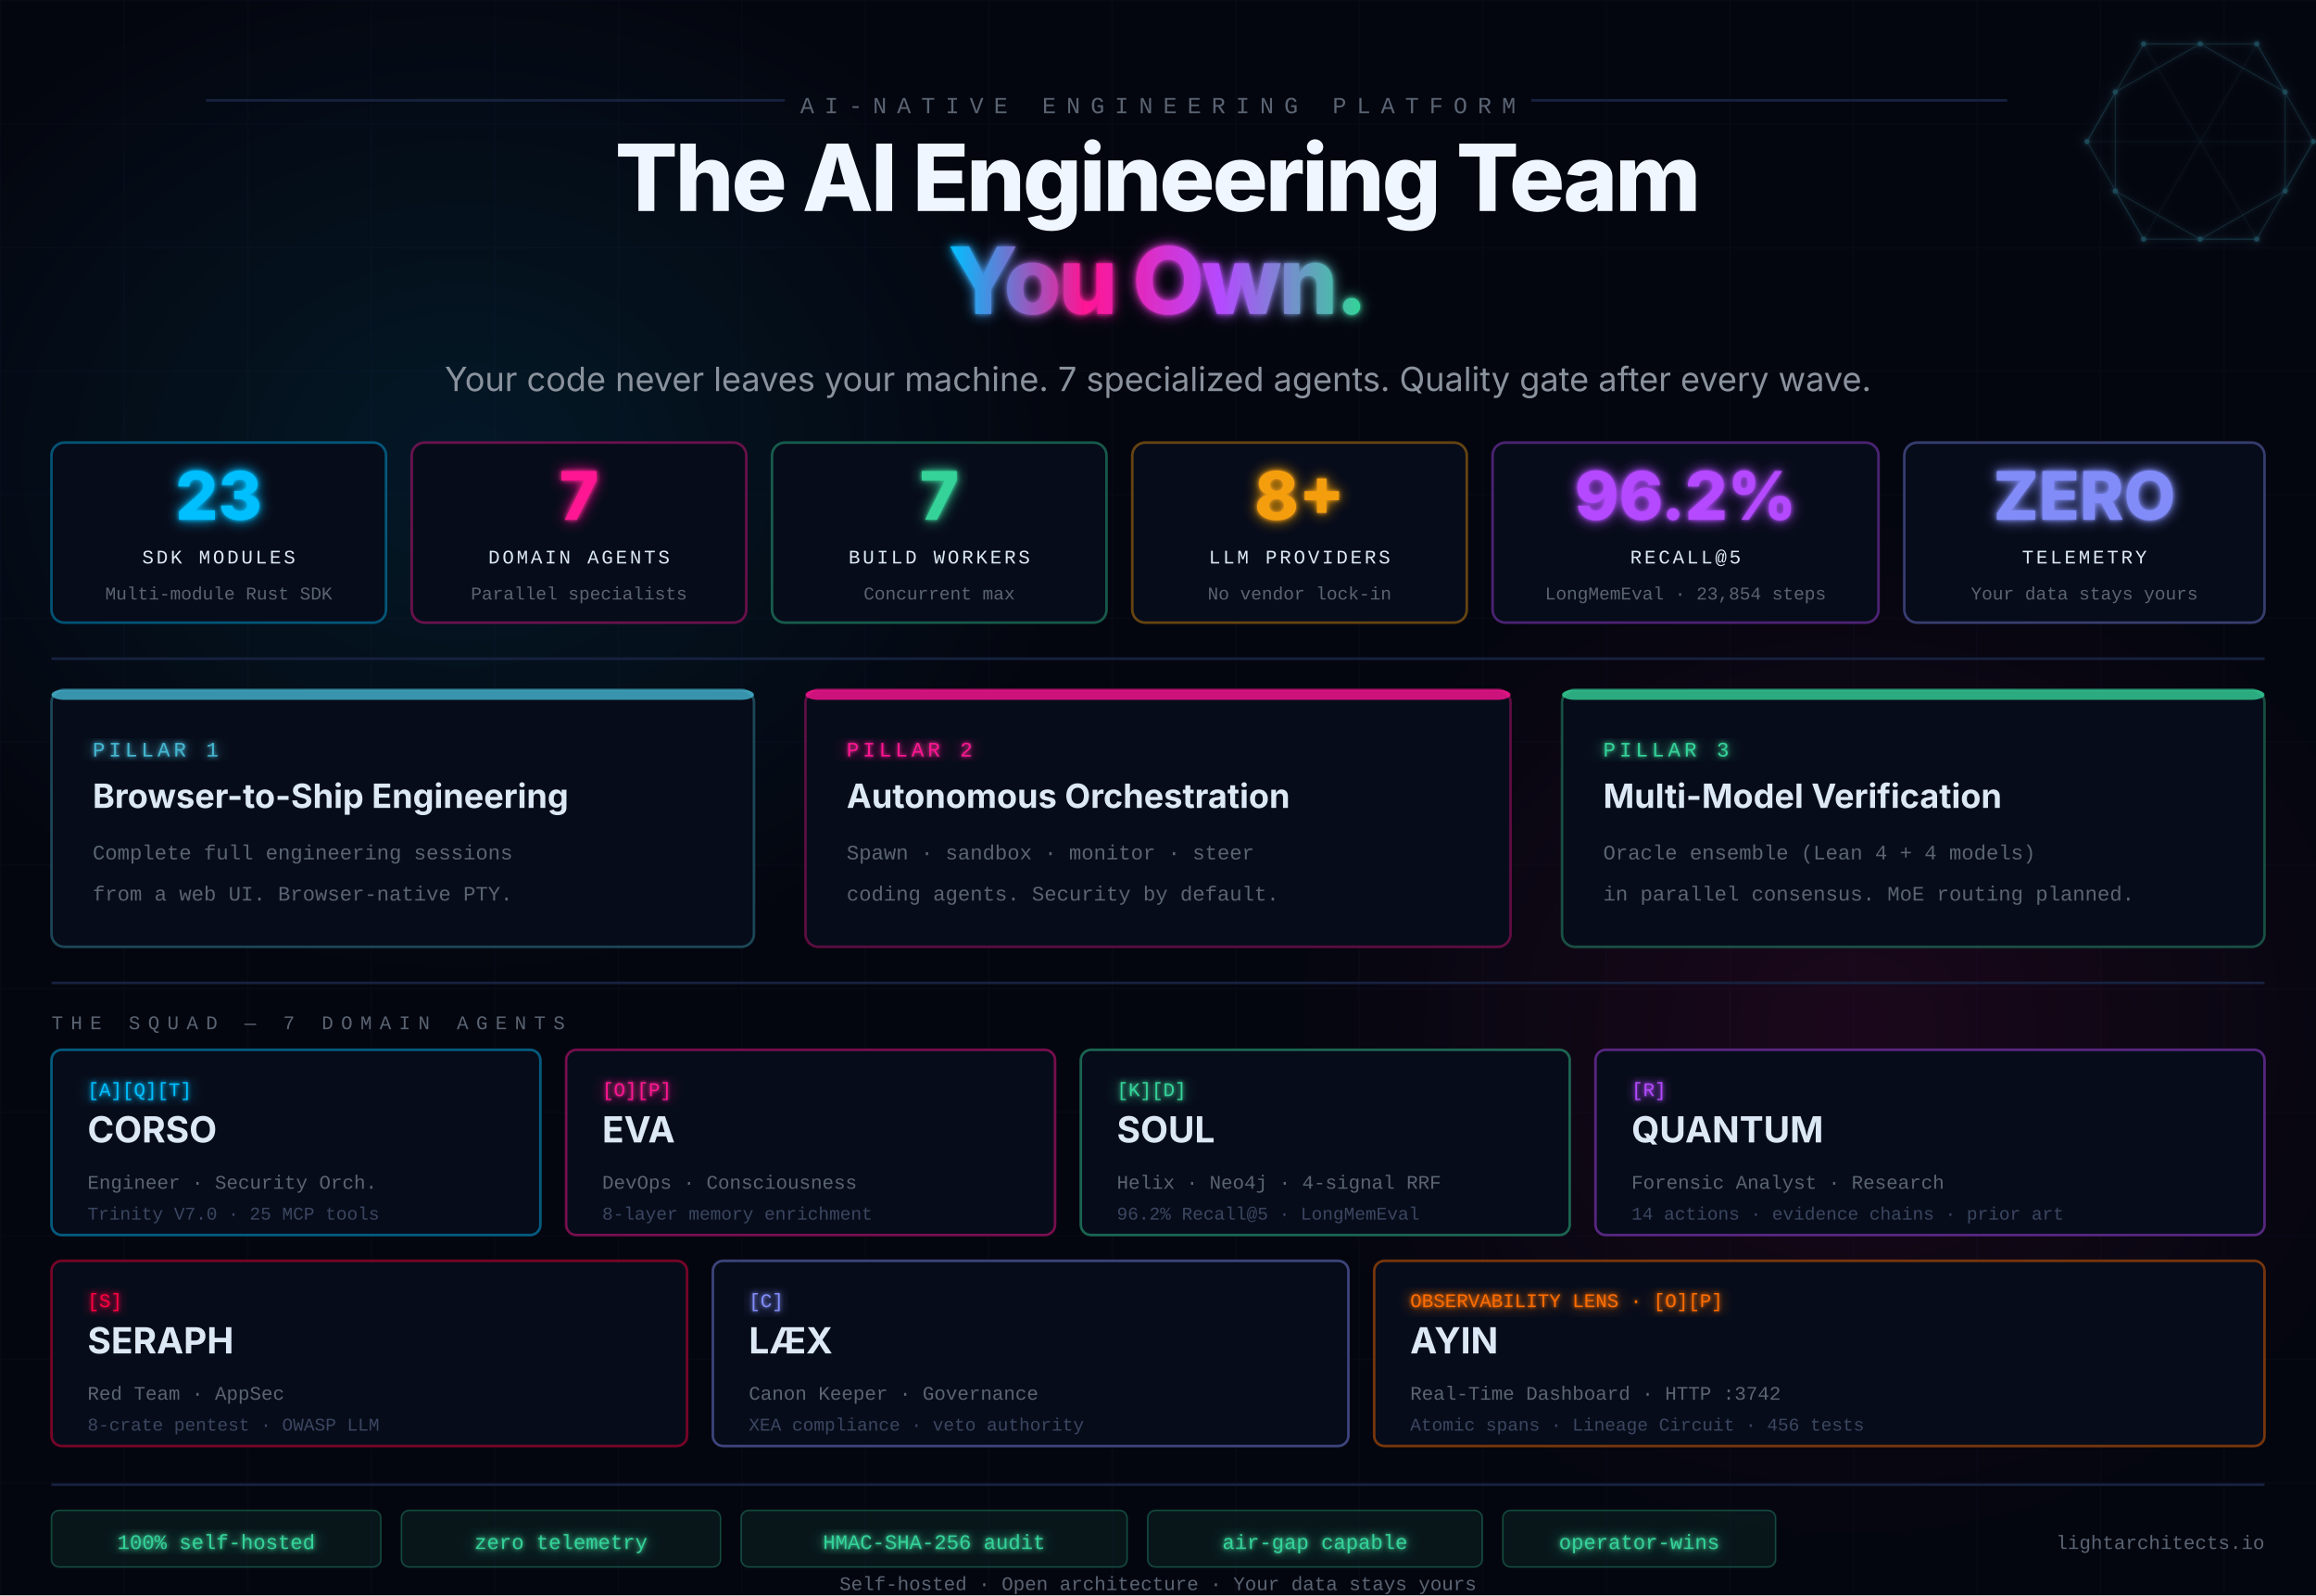
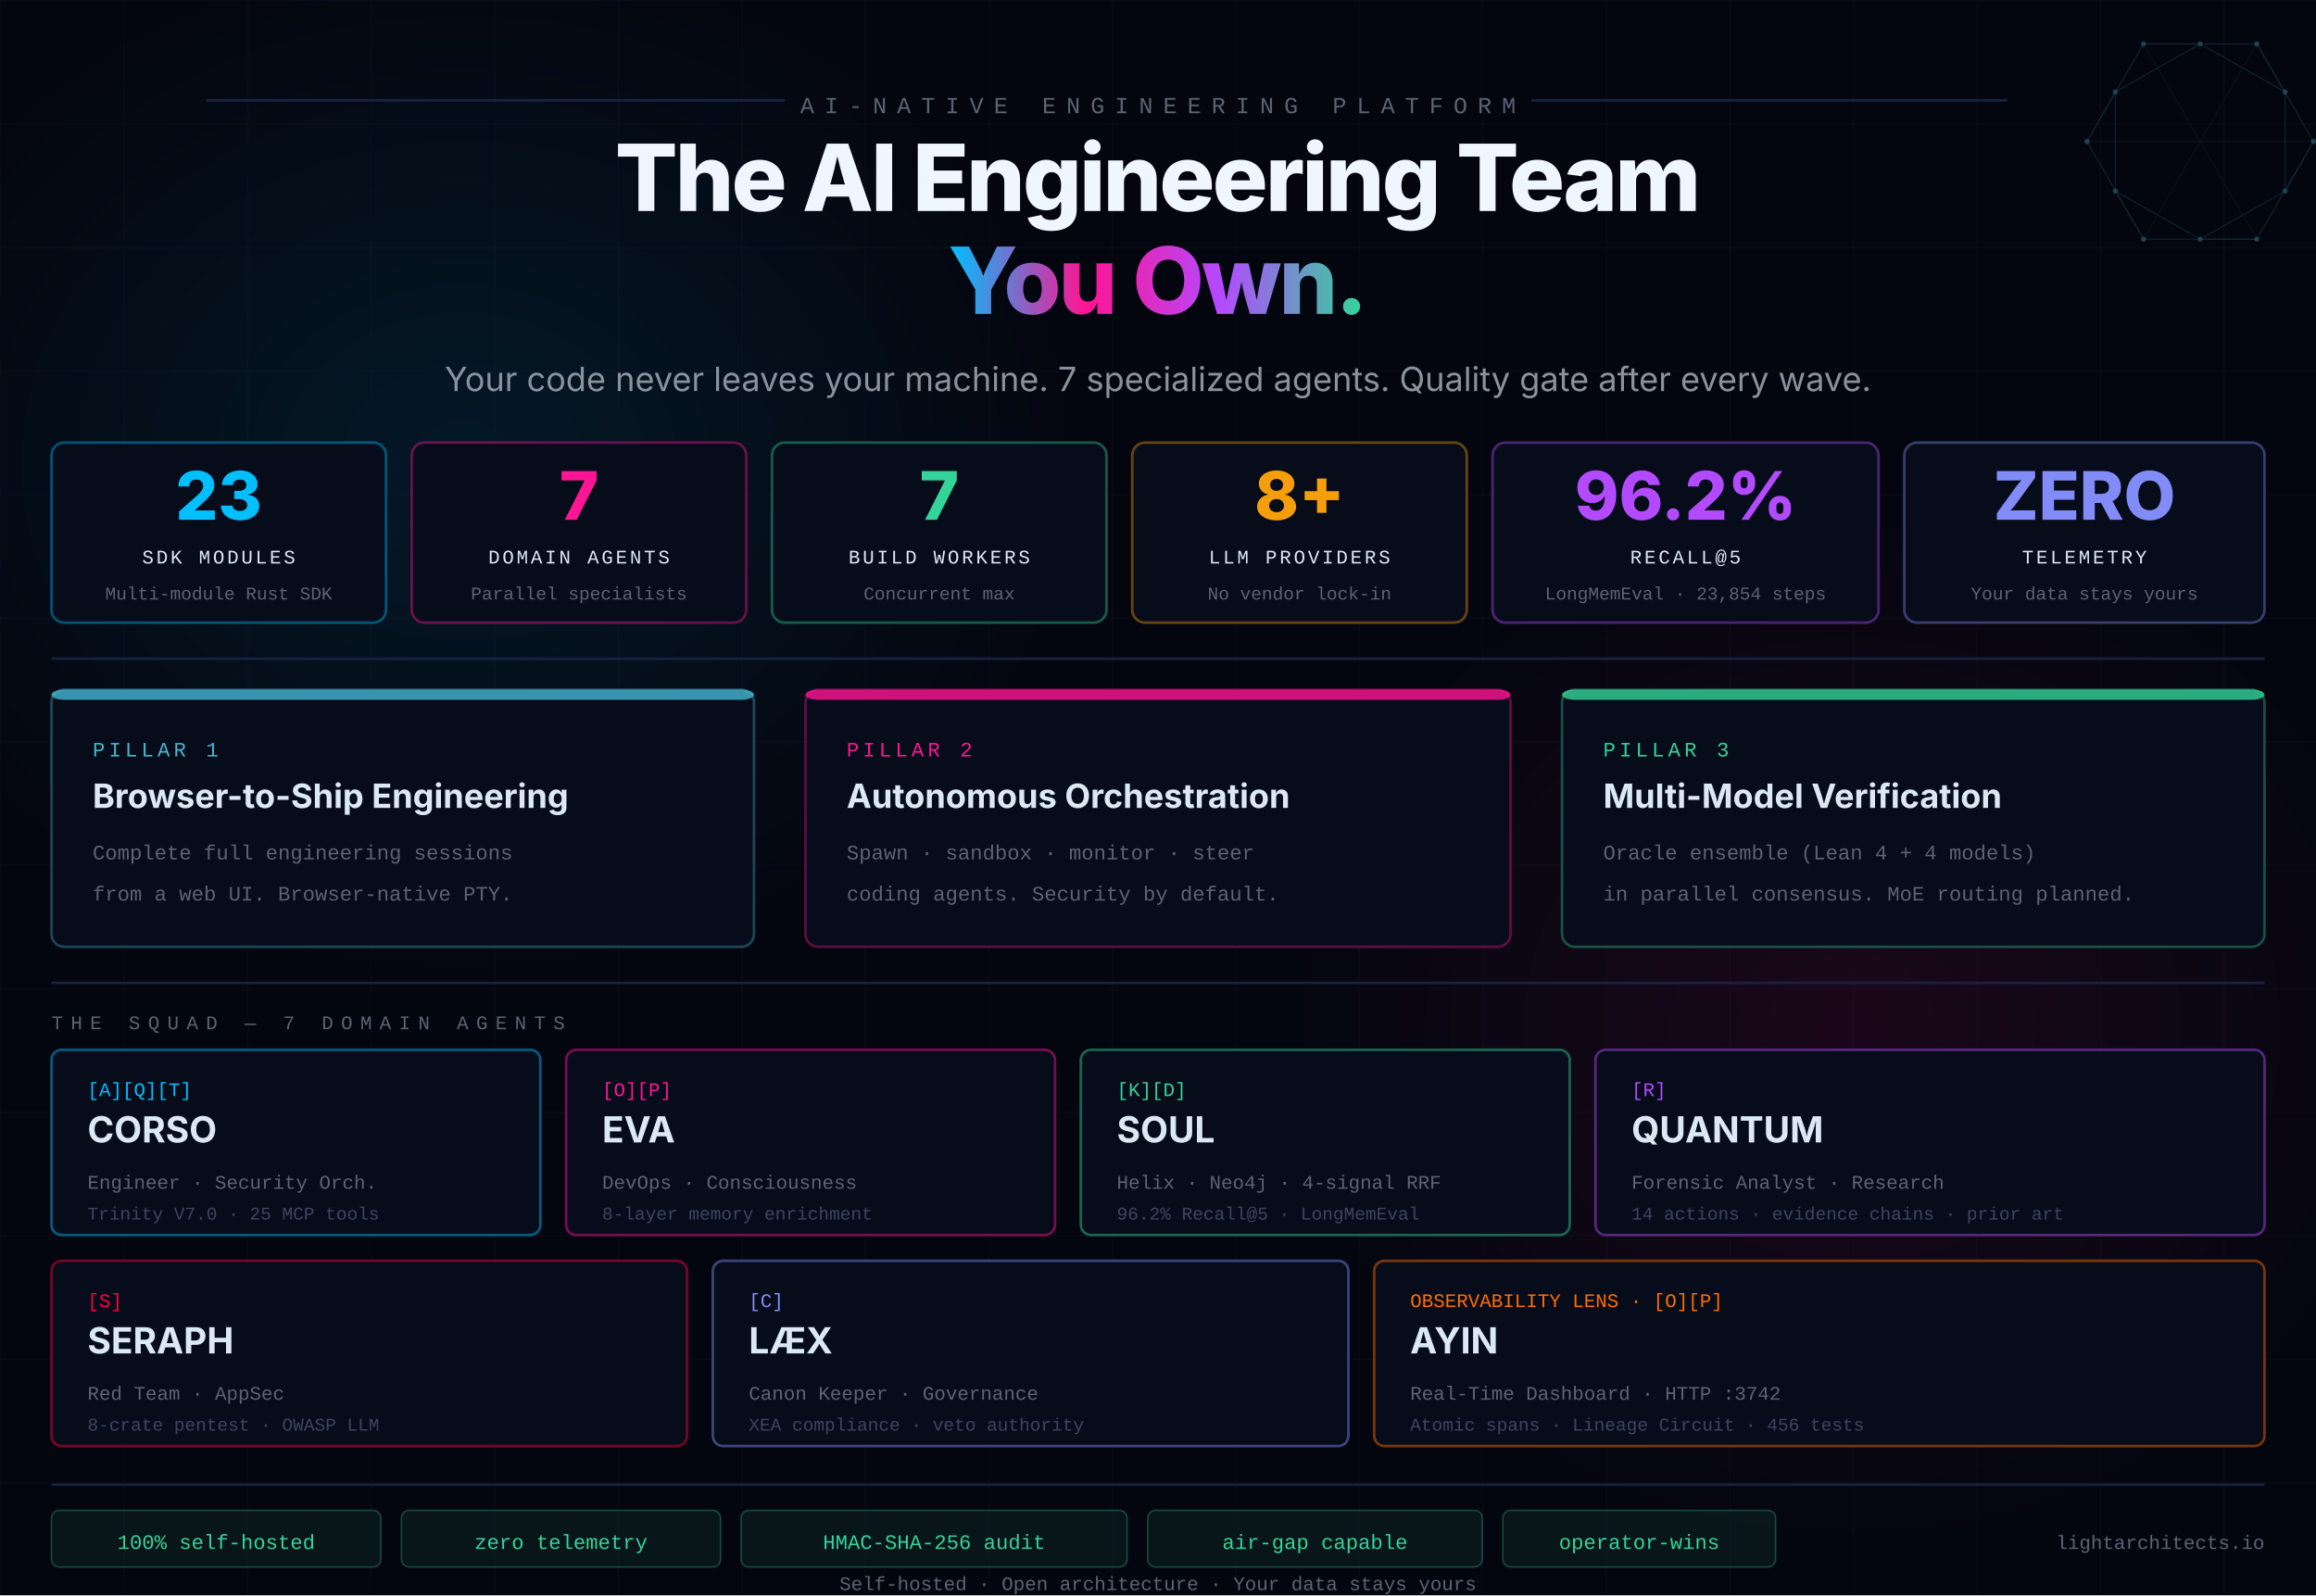
<svg xmlns="http://www.w3.org/2000/svg" viewBox="0 0 900 620" width="900" height="620">
  <defs>
    <style>
  .m{font-family:'JetBrains Mono','Courier New',monospace}
  .s{font-family:-apple-system,'Segoe UI','Helvetica Neue',sans-serif}
  @keyframes r1{0%,8%{opacity:0}24%,100%{opacity:1}}
  @keyframes r2{0%,22%{opacity:0}38%,100%{opacity:1}}
  @keyframes r3{0%,36%{opacity:0}52%,100%{opacity:1}}
  @keyframes r4{0%,50%{opacity:0}66%,100%{opacity:1}}
  @keyframes r5{0%,64%{opacity:0}78%,100%{opacity:1}}
  @keyframes r6{0%,76%{opacity:0}90%,100%{opacity:1}}
  @keyframes shimmer{0%,100%{opacity:.85}50%{opacity:1}}
  .l1{animation:r1 4s ease-out both}
  .l2{animation:r2 4s ease-out both}
  .l3{animation:r3 4s ease-out both}
  .l4{animation:r4 4s ease-out both}
  .l5{animation:r5 4s ease-out both}
  .l6{animation:r6 4s ease-out both}
  .sh{animation:shimmer 3.5s ease-in-out infinite}
</style>
    <filter id="bloom" x="-50%" y="-50%" width="200%" height="200%">
      <feGaussianBlur stdDeviation="1.6" result="b1" />
      <feGaussianBlur stdDeviation="4" result="b2" />
      <feGaussianBlur stdDeviation="9" result="b3" />
      <feMerge>
        <feMergeNode in="b3" />
        <feMergeNode in="b2" />
        <feMergeNode in="b1" />
        <feMergeNode in="SourceGraphic" />
      </feMerge>
    </filter>
    <filter id="softbloom" x="-30%" y="-30%" width="160%" height="160%">
      <feGaussianBlur stdDeviation="0.8" result="b1" />
      <feGaussianBlur stdDeviation="2.5" result="b2" />
      <feMerge>
        <feMergeNode in="b2" />
        <feMergeNode in="b1" />
        <feMergeNode in="SourceGraphic" />
      </feMerge>
    </filter>
    <linearGradient id="hero-grad" x1="0%" y1="0%" x2="100%" y2="0%">
      <stop offset="0%" stop-color="#00BFFF" />
      <stop offset="33%" stop-color="#FF1493" />
      <stop offset="66%" stop-color="#B44AFF" />
      <stop offset="100%" stop-color="#34D399" />
    </linearGradient>
    <radialGradient id="ambient-corso" cx="50%" cy="50%" r="50%">
      <stop offset="0%" stop-color="rgba(0,191,255,0.10)" />
      <stop offset="100%" stop-color="rgba(0,191,255,0)" />
    </radialGradient>
    <radialGradient id="ambient-eva" cx="50%" cy="50%" r="50%">
      <stop offset="0%" stop-color="rgba(255,20,147,0.09)" />
      <stop offset="100%" stop-color="rgba(255,20,147,0)" />
    </radialGradient>
    <pattern id="grid-p" width="48" height="48" patternUnits="userSpaceOnUse">
      <path d="M48 0 L0 0 L0 48" fill="none" stroke="rgba(129,140,248,.028)" stroke-width="1" />
    </pattern>
    <symbol id="polytope24" viewBox="-100 -100 200 200">
      <g stroke="#45B7D1" stroke-width="0.6" fill="none" opacity="0.5">
        <polygon points="80,0 40,69 -40,69 -80,0 -40,-69 40,-69" />
        <polygon points="60,35 0,69 -60,35 -60,-35 0,-69 60,-35" />
        <line x1="80" y1="0" x2="60" y2="35" />
        <line x1="40" y1="69" x2="0" y2="69" />
        <line x1="-40" y1="69" x2="-60" y2="35" />
        <line x1="-80" y1="0" x2="-60" y2="-35" />
        <line x1="-40" y1="-69" x2="0" y2="-69" />
        <line x1="40" y1="-69" x2="60" y2="-35" />
        <line x1="80" y1="0" x2="-80" y2="0" opacity="0.3" />
        <line x1="40" y1="69" x2="-40" y2="-69" opacity="0.3" />
        <line x1="-40" y1="69" x2="40" y2="-69" opacity="0.3" />
      </g>
      <g fill="#45B7D1" opacity="0.85">
        <circle cx="80" cy="0" r="1.8" />
        <circle cx="40" cy="69" r="1.8" />
        <circle cx="-40" cy="69" r="1.8" />
        <circle cx="-80" cy="0" r="1.8" />
        <circle cx="-40" cy="-69" r="1.8" />
        <circle cx="40" cy="-69" r="1.8" />
        <circle cx="60" cy="35" r="1.8" />
        <circle cx="0" cy="69" r="1.8" />
        <circle cx="-60" cy="35" r="1.8" />
        <circle cx="-60" cy="-35" r="1.8" />
        <circle cx="0" cy="-69" r="1.8" />
        <circle cx="60" cy="-35" r="1.8" />
      </g>
    </symbol>
  </defs>
  <rect width="900" height="620" fill="#04060f" />
  <rect width="900" height="620" fill="url(#grid-p)" />
  <ellipse cx="180" cy="180" rx="240" ry="200" fill="url(#ambient-corso)" class="l1" />
  <ellipse cx="720" cy="400" rx="220" ry="200" fill="url(#ambient-eva)" class="l4" />
-   <g opacity="0.4" class="l1" filter="url(#softbloom)">
+   <g opacity="0.4" class="l1">
    <use href="#polytope24" x="800" y="0" width="110" height="110" />
  </g>
  <g class="l1">
    <text x="450" y="44" class="m" font-size="9" fill="#5a6473" text-anchor="middle" letter-spacing="4">AI-NATIVE ENGINEERING PLATFORM</text>
    <line x1="80" y1="39" x2="305" y2="39" stroke="#172240" stroke-width="1" />
    <line x1="595" y1="39" x2="780" y2="39" stroke="#172240" stroke-width="1" />
    <text x="450" y="82" class="s" font-size="36" fill="#f0f6ff" font-weight="800" text-anchor="middle" letter-spacing="-1">The AI Engineering Team</text>
-     <text x="450" y="122" class="s" font-size="36" font-weight="800" text-anchor="middle" letter-spacing="-1" fill="url(#hero-grad)" filter="url(#softbloom)">You Own.</text>
+     <text x="450" y="122" class="s" font-size="36" font-weight="800" text-anchor="middle" letter-spacing="-1" fill="url(#hero-grad)">You Own.</text>
    <text x="450" y="152" class="s" font-size="13" fill="#8a929d" text-anchor="middle">Your code never leaves your machine. 7 specialized agents. Quality gate after every wave.</text>
  </g>
  <g class="l2">
    <rect x="20" y="172" width="130" height="70" rx="5" fill="#070c1a" stroke="rgba(0,191,255,0.4)" stroke-width="1" />
-     <text x="85" y="202" class="s" font-size="26" fill="#00BFFF" font-weight="800" text-anchor="middle" filter="url(#softbloom)">23</text>
+     <text x="85" y="202" class="s" font-size="26" fill="#00BFFF" font-weight="800" text-anchor="middle">23</text>
    <text x="85" y="219" class="m" font-size="7.5" fill="#dce8f5" text-anchor="middle" letter-spacing="1">SDK MODULES</text>
    <text x="85" y="233" class="m" font-size="7" fill="#5a6473" text-anchor="middle">Multi-module Rust SDK</text>
    <rect x="160" y="172" width="130" height="70" rx="5" fill="#070c1a" stroke="rgba(255,20,147,0.4)" stroke-width="1" />
-     <text x="225" y="202" class="s" font-size="26" fill="#FF1493" font-weight="800" text-anchor="middle" filter="url(#softbloom)">7</text>
+     <text x="225" y="202" class="s" font-size="26" fill="#FF1493" font-weight="800" text-anchor="middle">7</text>
    <text x="225" y="219" class="m" font-size="7.5" fill="#dce8f5" text-anchor="middle" letter-spacing="1">DOMAIN AGENTS</text>
    <text x="225" y="233" class="m" font-size="7" fill="#5a6473" text-anchor="middle">Parallel specialists</text>
    <rect x="300" y="172" width="130" height="70" rx="5" fill="#070c1a" stroke="rgba(52,211,153,0.4)" stroke-width="1" />
-     <text x="365" y="202" class="s" font-size="26" fill="#34D399" font-weight="800" text-anchor="middle" filter="url(#softbloom)">7</text>
+     <text x="365" y="202" class="s" font-size="26" fill="#34D399" font-weight="800" text-anchor="middle">7</text>
    <text x="365" y="219" class="m" font-size="7.5" fill="#dce8f5" text-anchor="middle" letter-spacing="1">BUILD WORKERS</text>
    <text x="365" y="233" class="m" font-size="7" fill="#5a6473" text-anchor="middle">Concurrent max</text>
    <rect x="440" y="172" width="130" height="70" rx="5" fill="#070c1a" stroke="rgba(245,158,11,0.4)" stroke-width="1" />
-     <text x="505" y="202" class="s" font-size="26" fill="#F59E0B" font-weight="800" text-anchor="middle" filter="url(#softbloom)">8+</text>
+     <text x="505" y="202" class="s" font-size="26" fill="#F59E0B" font-weight="800" text-anchor="middle">8+</text>
    <text x="505" y="219" class="m" font-size="7.5" fill="#dce8f5" text-anchor="middle" letter-spacing="1">LLM PROVIDERS</text>
    <text x="505" y="233" class="m" font-size="7" fill="#5a6473" text-anchor="middle">No vendor lock-in</text>
    <rect x="580" y="172" width="150" height="70" rx="5" fill="#070c1a" stroke="rgba(180,74,255,0.4)" stroke-width="1" />
-     <text x="655" y="202" class="s" font-size="26" fill="#B44AFF" font-weight="800" text-anchor="middle" filter="url(#softbloom)">96.2%</text>
+     <text x="655" y="202" class="s" font-size="26" fill="#B44AFF" font-weight="800" text-anchor="middle">96.2%</text>
    <text x="655" y="219" class="m" font-size="7.5" fill="#dce8f5" text-anchor="middle" letter-spacing="1">RECALL@5</text>
    <text x="655" y="233" class="m" font-size="7" fill="#5a6473" text-anchor="middle">LongMemEval · 23,854 steps</text>
    <rect x="740" y="172" width="140" height="70" rx="5" fill="#070c1a" stroke="rgba(129,140,248,0.4)" stroke-width="1" />
-     <text x="810" y="202" class="s" font-size="26" fill="#818CF8" font-weight="800" text-anchor="middle" filter="url(#softbloom)">ZERO</text>
+     <text x="810" y="202" class="s" font-size="26" fill="#818CF8" font-weight="800" text-anchor="middle">ZERO</text>
    <text x="810" y="219" class="m" font-size="7.5" fill="#dce8f5" text-anchor="middle" letter-spacing="1">TELEMETRY</text>
    <text x="810" y="233" class="m" font-size="7" fill="#5a6473" text-anchor="middle">Your data stays yours</text>
  </g>
  <line x1="20" y1="256" x2="880" y2="256" stroke="#172240" stroke-width="1" class="l2" />
  <g class="l3">
    <rect x="20" y="268" width="273" height="100" rx="5" fill="#070c1a" stroke="rgba(69,183,209,0.35)" stroke-width="1" />
    <rect x="20" y="268" width="273" height="4" rx="5" fill="#45B7D1" opacity="0.8" />
-     <text x="36" y="294" class="m" font-size="8" fill="#45B7D1" letter-spacing="1.5" filter="url(#softbloom)">PILLAR 1</text>
+     <text x="36" y="294" class="m" font-size="8" fill="#45B7D1" letter-spacing="1.5">PILLAR 1</text>
    <text x="36" y="314" class="s" font-size="13" fill="#dce8f5" font-weight="700">Browser-to-Ship Engineering</text>
    <text x="36" y="334" class="m" font-size="8" fill="#5a6473">Complete full engineering sessions</text>
    <text x="36" y="350" class="m" font-size="8" fill="#5a6473">from a web UI. Browser-native PTY.</text>
    <rect x="313" y="268" width="274" height="100" rx="5" fill="#070c1a" stroke="rgba(255,20,147,0.35)" stroke-width="1" />
    <rect x="313" y="268" width="274" height="4" rx="5" fill="#FF1493" opacity="0.8" />
-     <text x="329" y="294" class="m" font-size="8" fill="#FF1493" letter-spacing="1.5" filter="url(#softbloom)">PILLAR 2</text>
+     <text x="329" y="294" class="m" font-size="8" fill="#FF1493" letter-spacing="1.5">PILLAR 2</text>
    <text x="329" y="314" class="s" font-size="13" fill="#dce8f5" font-weight="700">Autonomous Orchestration</text>
    <text x="329" y="334" class="m" font-size="8" fill="#5a6473">Spawn · sandbox · monitor · steer</text>
    <text x="329" y="350" class="m" font-size="8" fill="#5a6473">coding agents. Security by default.</text>
    <rect x="607" y="268" width="273" height="100" rx="5" fill="#070c1a" stroke="rgba(52,211,153,0.35)" stroke-width="1" />
    <rect x="607" y="268" width="273" height="4" rx="5" fill="#34D399" opacity="0.8" />
-     <text x="623" y="294" class="m" font-size="8" fill="#34D399" letter-spacing="1.5" filter="url(#softbloom)">PILLAR 3</text>
+     <text x="623" y="294" class="m" font-size="8" fill="#34D399" letter-spacing="1.5">PILLAR 3</text>
    <text x="623" y="314" class="s" font-size="13" fill="#dce8f5" font-weight="700">Multi-Model Verification</text>
    <text x="623" y="334" class="m" font-size="8" fill="#5a6473">Oracle ensemble (Lean 4 + 4 models)</text>
    <text x="623" y="350" class="m" font-size="8" fill="#5a6473">in parallel consensus. MoE routing planned.</text>
  </g>
  <line x1="20" y1="382" x2="880" y2="382" stroke="#172240" stroke-width="1" class="l3" />
  <g class="l4">
    <text x="20" y="400" class="m" font-size="7.5" fill="#5a6473" letter-spacing="3">THE SQUAD — 7 DOMAIN AGENTS</text>
    <rect x="20" y="408" width="190" height="72" rx="4" fill="#070c1a" stroke="rgba(0,191,255,0.45)" stroke-width="1" />
-     <text x="34" y="426" class="m" font-size="7.5" fill="#00BFFF" filter="url(#softbloom)">[A][Q][T]</text>
+     <text x="34" y="426" class="m" font-size="7.5" fill="#00BFFF">[A][Q][T]</text>
    <text x="34" y="444" class="s" font-size="14" fill="#dce8f5" font-weight="700">CORSO</text>
    <text x="34" y="462" class="m" font-size="7.5" fill="#5a6473">Engineer · Security Orch.</text>
    <text x="34" y="474" class="m" font-size="7" fill="#3a4660">Trinity V7.0 · 25 MCP tools</text>
    <rect x="220" y="408" width="190" height="72" rx="4" fill="#070c1a" stroke="rgba(255,20,147,0.45)" stroke-width="1" />
-     <text x="234" y="426" class="m" font-size="7.5" fill="#FF1493" filter="url(#softbloom)">[O][P]</text>
+     <text x="234" y="426" class="m" font-size="7.5" fill="#FF1493">[O][P]</text>
    <text x="234" y="444" class="s" font-size="14" fill="#dce8f5" font-weight="700">EVA</text>
    <text x="234" y="462" class="m" font-size="7.5" fill="#5a6473">DevOps · Consciousness</text>
    <text x="234" y="474" class="m" font-size="7" fill="#3a4660">8-layer memory enrichment</text>
    <rect x="420" y="408" width="190" height="72" rx="4" fill="#070c1a" stroke="rgba(52,211,153,0.45)" stroke-width="1" />
-     <text x="434" y="426" class="m" font-size="7.5" fill="#34D399" filter="url(#softbloom)">[K][D]</text>
+     <text x="434" y="426" class="m" font-size="7.5" fill="#34D399">[K][D]</text>
    <text x="434" y="444" class="s" font-size="14" fill="#dce8f5" font-weight="700">SOUL</text>
    <text x="434" y="462" class="m" font-size="7.5" fill="#5a6473">Helix · Neo4j · 4-signal RRF</text>
    <text x="434" y="474" class="m" font-size="7" fill="#3a4660">96.2% Recall@5 · LongMemEval</text>
    <rect x="620" y="408" width="260" height="72" rx="4" fill="#070c1a" stroke="rgba(180,74,255,0.45)" stroke-width="1" />
-     <text x="634" y="426" class="m" font-size="7.5" fill="#B44AFF" filter="url(#softbloom)">[R]</text>
+     <text x="634" y="426" class="m" font-size="7.5" fill="#B44AFF">[R]</text>
    <text x="634" y="444" class="s" font-size="14" fill="#dce8f5" font-weight="700">QUANTUM</text>
    <text x="634" y="462" class="m" font-size="7.5" fill="#5a6473">Forensic Analyst · Research</text>
    <text x="634" y="474" class="m" font-size="7" fill="#3a4660">14 actions · evidence chains · prior art</text>
  </g>
  <g class="l5">
    <rect x="20" y="490" width="247" height="72" rx="4" fill="#070c1a" stroke="rgba(255,0,64,0.45)" stroke-width="1" />
-     <text x="34" y="508" class="m" font-size="7.5" fill="#FF0040" filter="url(#softbloom)">[S]</text>
+     <text x="34" y="508" class="m" font-size="7.5" fill="#FF0040">[S]</text>
    <text x="34" y="526" class="s" font-size="14" fill="#dce8f5" font-weight="700">SERAPH</text>
    <text x="34" y="544" class="m" font-size="7.5" fill="#5a6473">Red Team · AppSec</text>
    <text x="34" y="556" class="m" font-size="7" fill="#3a4660">8-crate pentest · OWASP LLM</text>
    <rect x="277" y="490" width="247" height="72" rx="4" fill="#070c1a" stroke="rgba(129,140,248,0.45)" stroke-width="1" />
-     <text x="291" y="508" class="m" font-size="7.5" fill="#818CF8" filter="url(#softbloom)">[C]</text>
+     <text x="291" y="508" class="m" font-size="7.5" fill="#818CF8">[C]</text>
    <text x="291" y="526" class="s" font-size="14" fill="#dce8f5" font-weight="700">LÆX</text>
    <text x="291" y="544" class="m" font-size="7.5" fill="#5a6473">Canon Keeper · Governance</text>
    <text x="291" y="556" class="m" font-size="7" fill="#3a4660">XEA compliance · veto authority</text>
    <rect x="534" y="490" width="346" height="72" rx="4" fill="#070c1a" stroke="rgba(255,109,0,0.45)" stroke-width="1" />
-     <text x="548" y="508" class="m" font-size="7.5" fill="#FF6D00" filter="url(#softbloom)">OBSERVABILITY LENS · [O][P]</text>
+     <text x="548" y="508" class="m" font-size="7.5" fill="#FF6D00">OBSERVABILITY LENS · [O][P]</text>
    <text x="548" y="526" class="s" font-size="14" fill="#dce8f5" font-weight="700">AYIN</text>
    <text x="548" y="544" class="m" font-size="7.5" fill="#5a6473">Real-Time Dashboard · HTTP :3742</text>
    <text x="548" y="556" class="m" font-size="7" fill="#3a4660">Atomic spans · Lineage Circuit · 456 tests</text>
  </g>
  <g class="l6">
    <line x1="20" y1="577" x2="880" y2="577" stroke="#172240" stroke-width="1" />
    <rect x="20" y="587" width="128" height="22" rx="3" fill="rgba(52,211,153,0.08)" stroke="rgba(52,211,153,0.3)" stroke-width="0.6" />
-     <text x="84" y="602" class="m" font-size="8" fill="#34D399" text-anchor="middle" filter="url(#softbloom)">100% self-hosted</text>
+     <text x="84" y="602" class="m" font-size="8" fill="#34D399" text-anchor="middle">100% self-hosted</text>
    <rect x="156" y="587" width="124" height="22" rx="3" fill="rgba(52,211,153,0.08)" stroke="rgba(52,211,153,0.3)" stroke-width="0.6" />
-     <text x="218" y="602" class="m" font-size="8" fill="#34D399" text-anchor="middle" filter="url(#softbloom)">zero telemetry</text>
+     <text x="218" y="602" class="m" font-size="8" fill="#34D399" text-anchor="middle">zero telemetry</text>
    <rect x="288" y="587" width="150" height="22" rx="3" fill="rgba(52,211,153,0.08)" stroke="rgba(52,211,153,0.3)" stroke-width="0.6" />
-     <text x="363" y="602" class="m" font-size="8" fill="#34D399" text-anchor="middle" filter="url(#softbloom)">HMAC-SHA-256 audit</text>
+     <text x="363" y="602" class="m" font-size="8" fill="#34D399" text-anchor="middle">HMAC-SHA-256 audit</text>
    <rect x="446" y="587" width="130" height="22" rx="3" fill="rgba(52,211,153,0.08)" stroke="rgba(52,211,153,0.3)" stroke-width="0.6" />
-     <text x="511" y="602" class="m" font-size="8" fill="#34D399" text-anchor="middle" filter="url(#softbloom)">air-gap capable</text>
+     <text x="511" y="602" class="m" font-size="8" fill="#34D399" text-anchor="middle">air-gap capable</text>
    <rect x="584" y="587" width="106" height="22" rx="3" fill="rgba(52,211,153,0.08)" stroke="rgba(52,211,153,0.3)" stroke-width="0.6" />
-     <text x="637" y="602" class="m" font-size="8" fill="#34D399" text-anchor="middle" filter="url(#softbloom)">operator-wins</text>
+     <text x="637" y="602" class="m" font-size="8" fill="#34D399" text-anchor="middle">operator-wins</text>
    <text x="880" y="602" class="m" font-size="7.5" fill="#5a6473" text-anchor="end">lightarchitects.io</text>
    <text x="450" y="618" class="m" font-size="7.5" fill="#5a6473" text-anchor="middle">Self-hosted · Open architecture · Your data stays yours</text>
  </g>
</svg>
